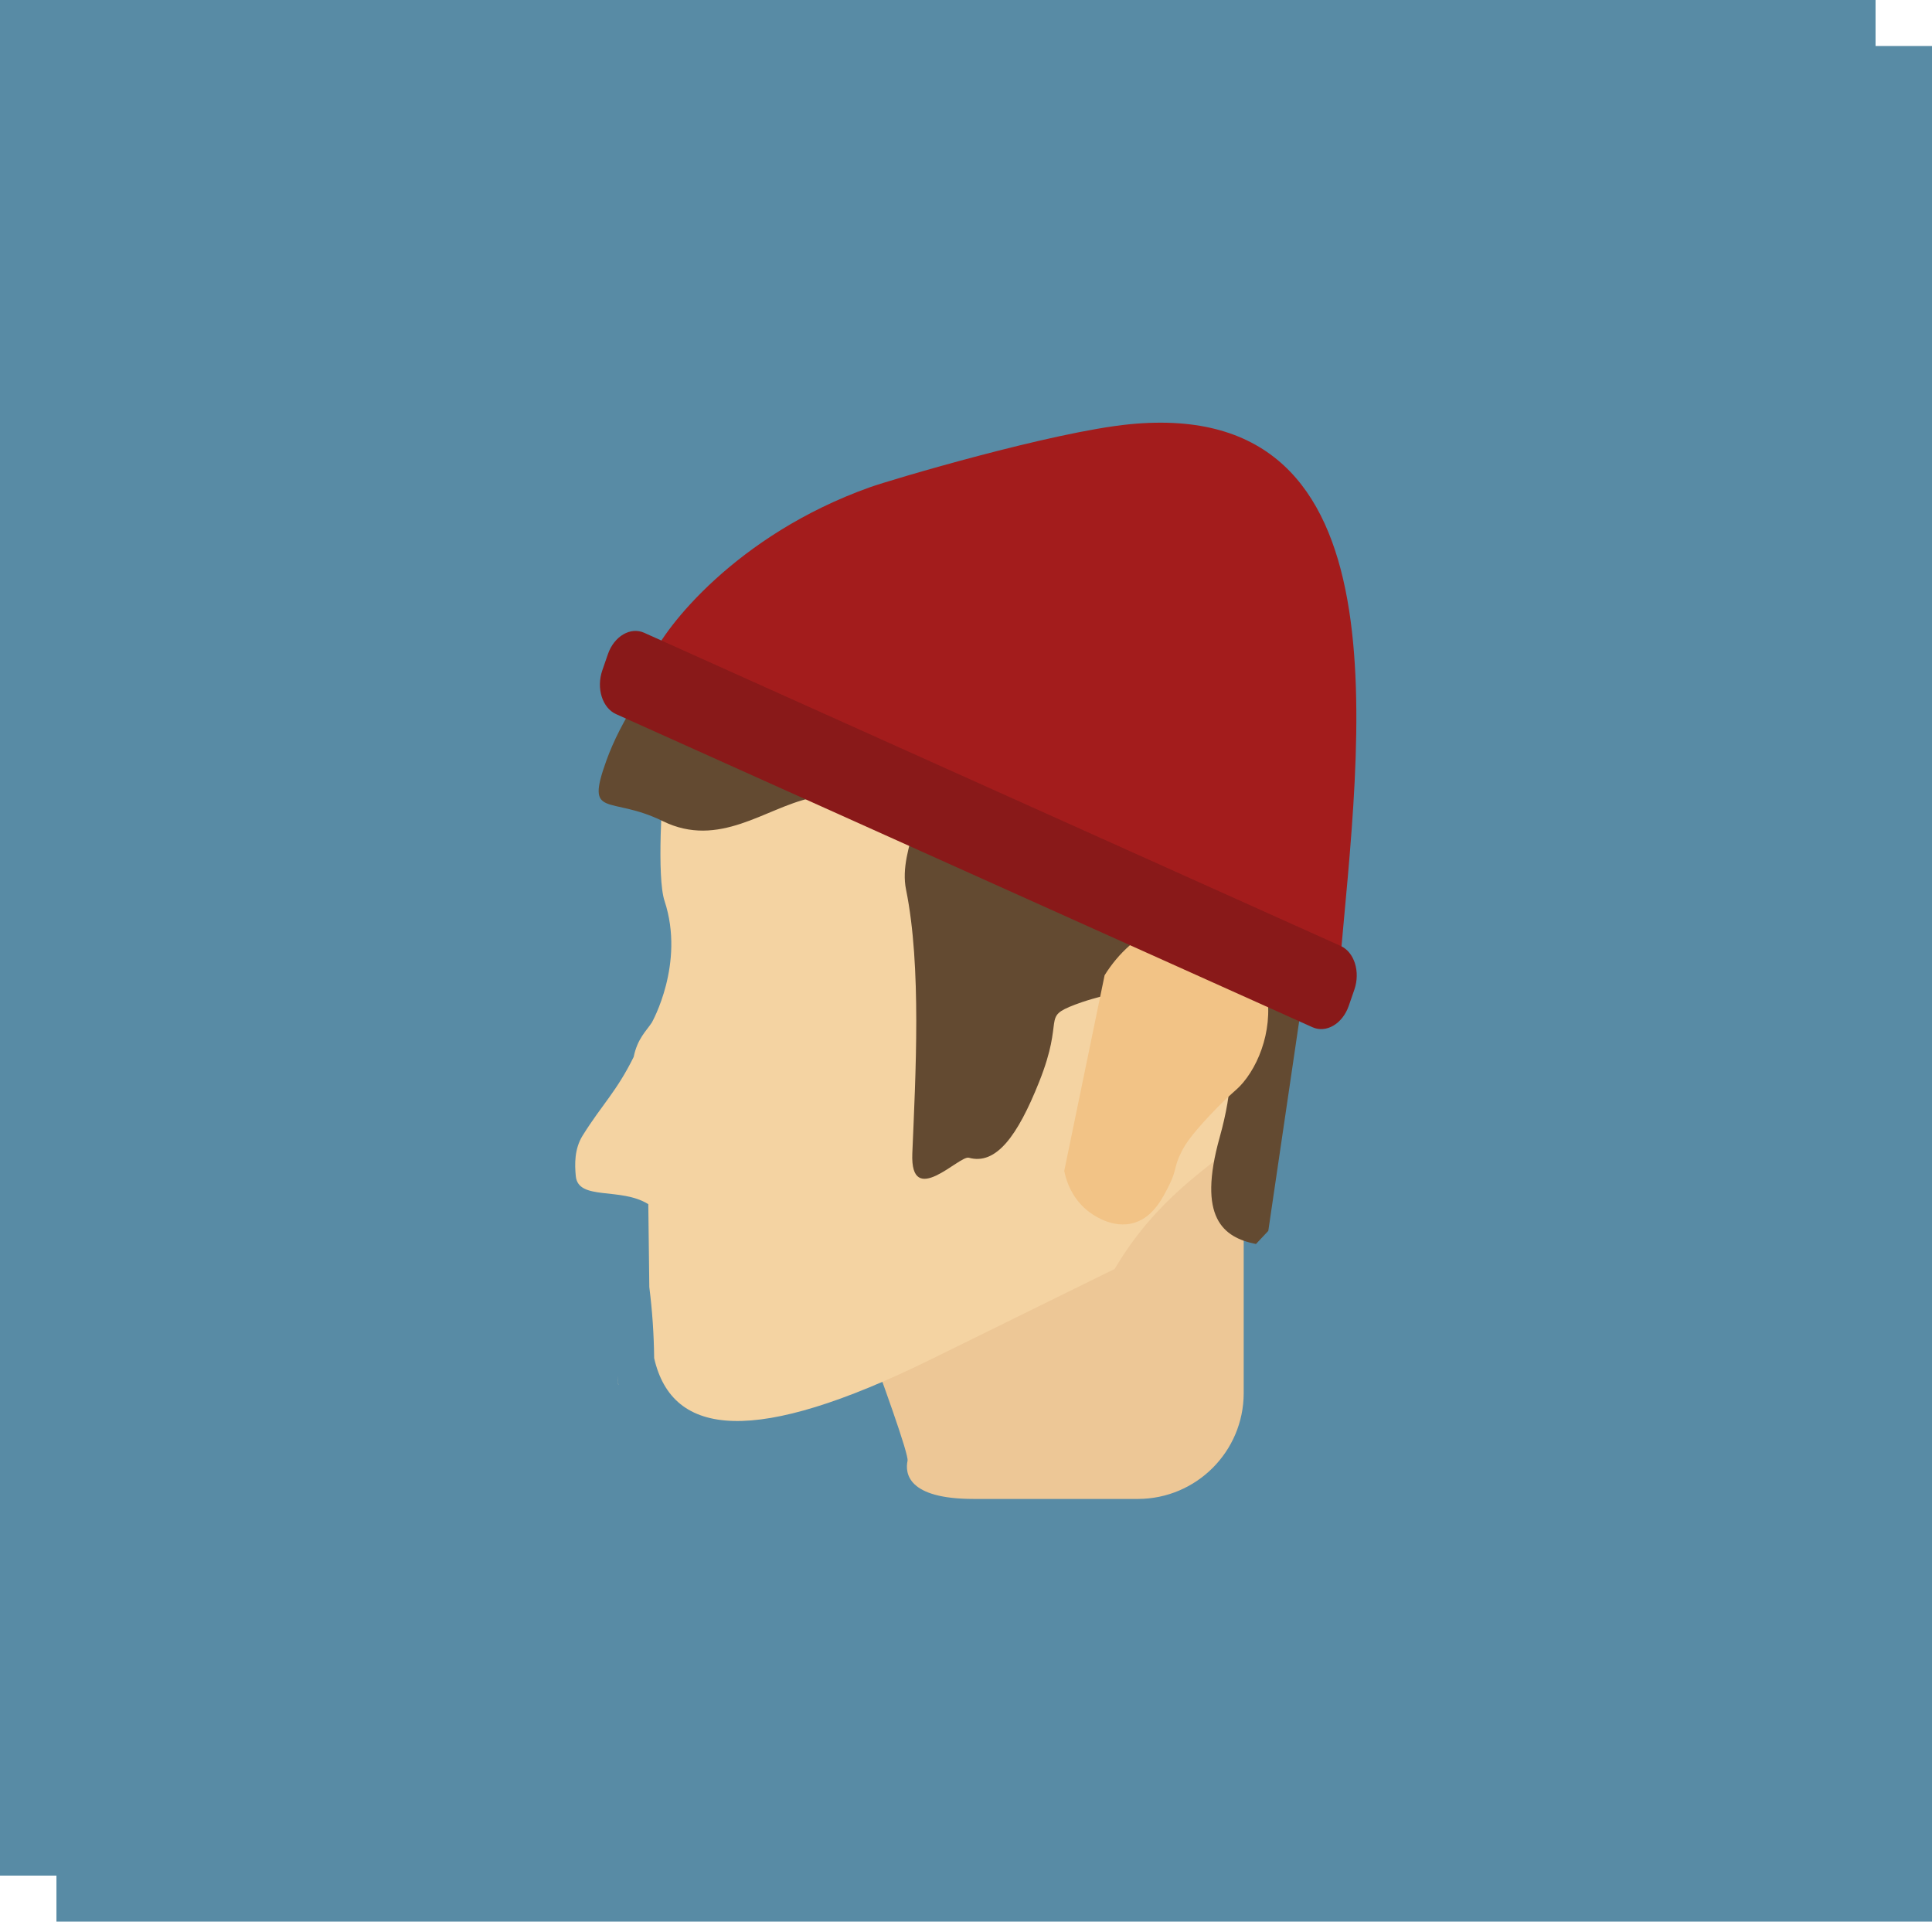
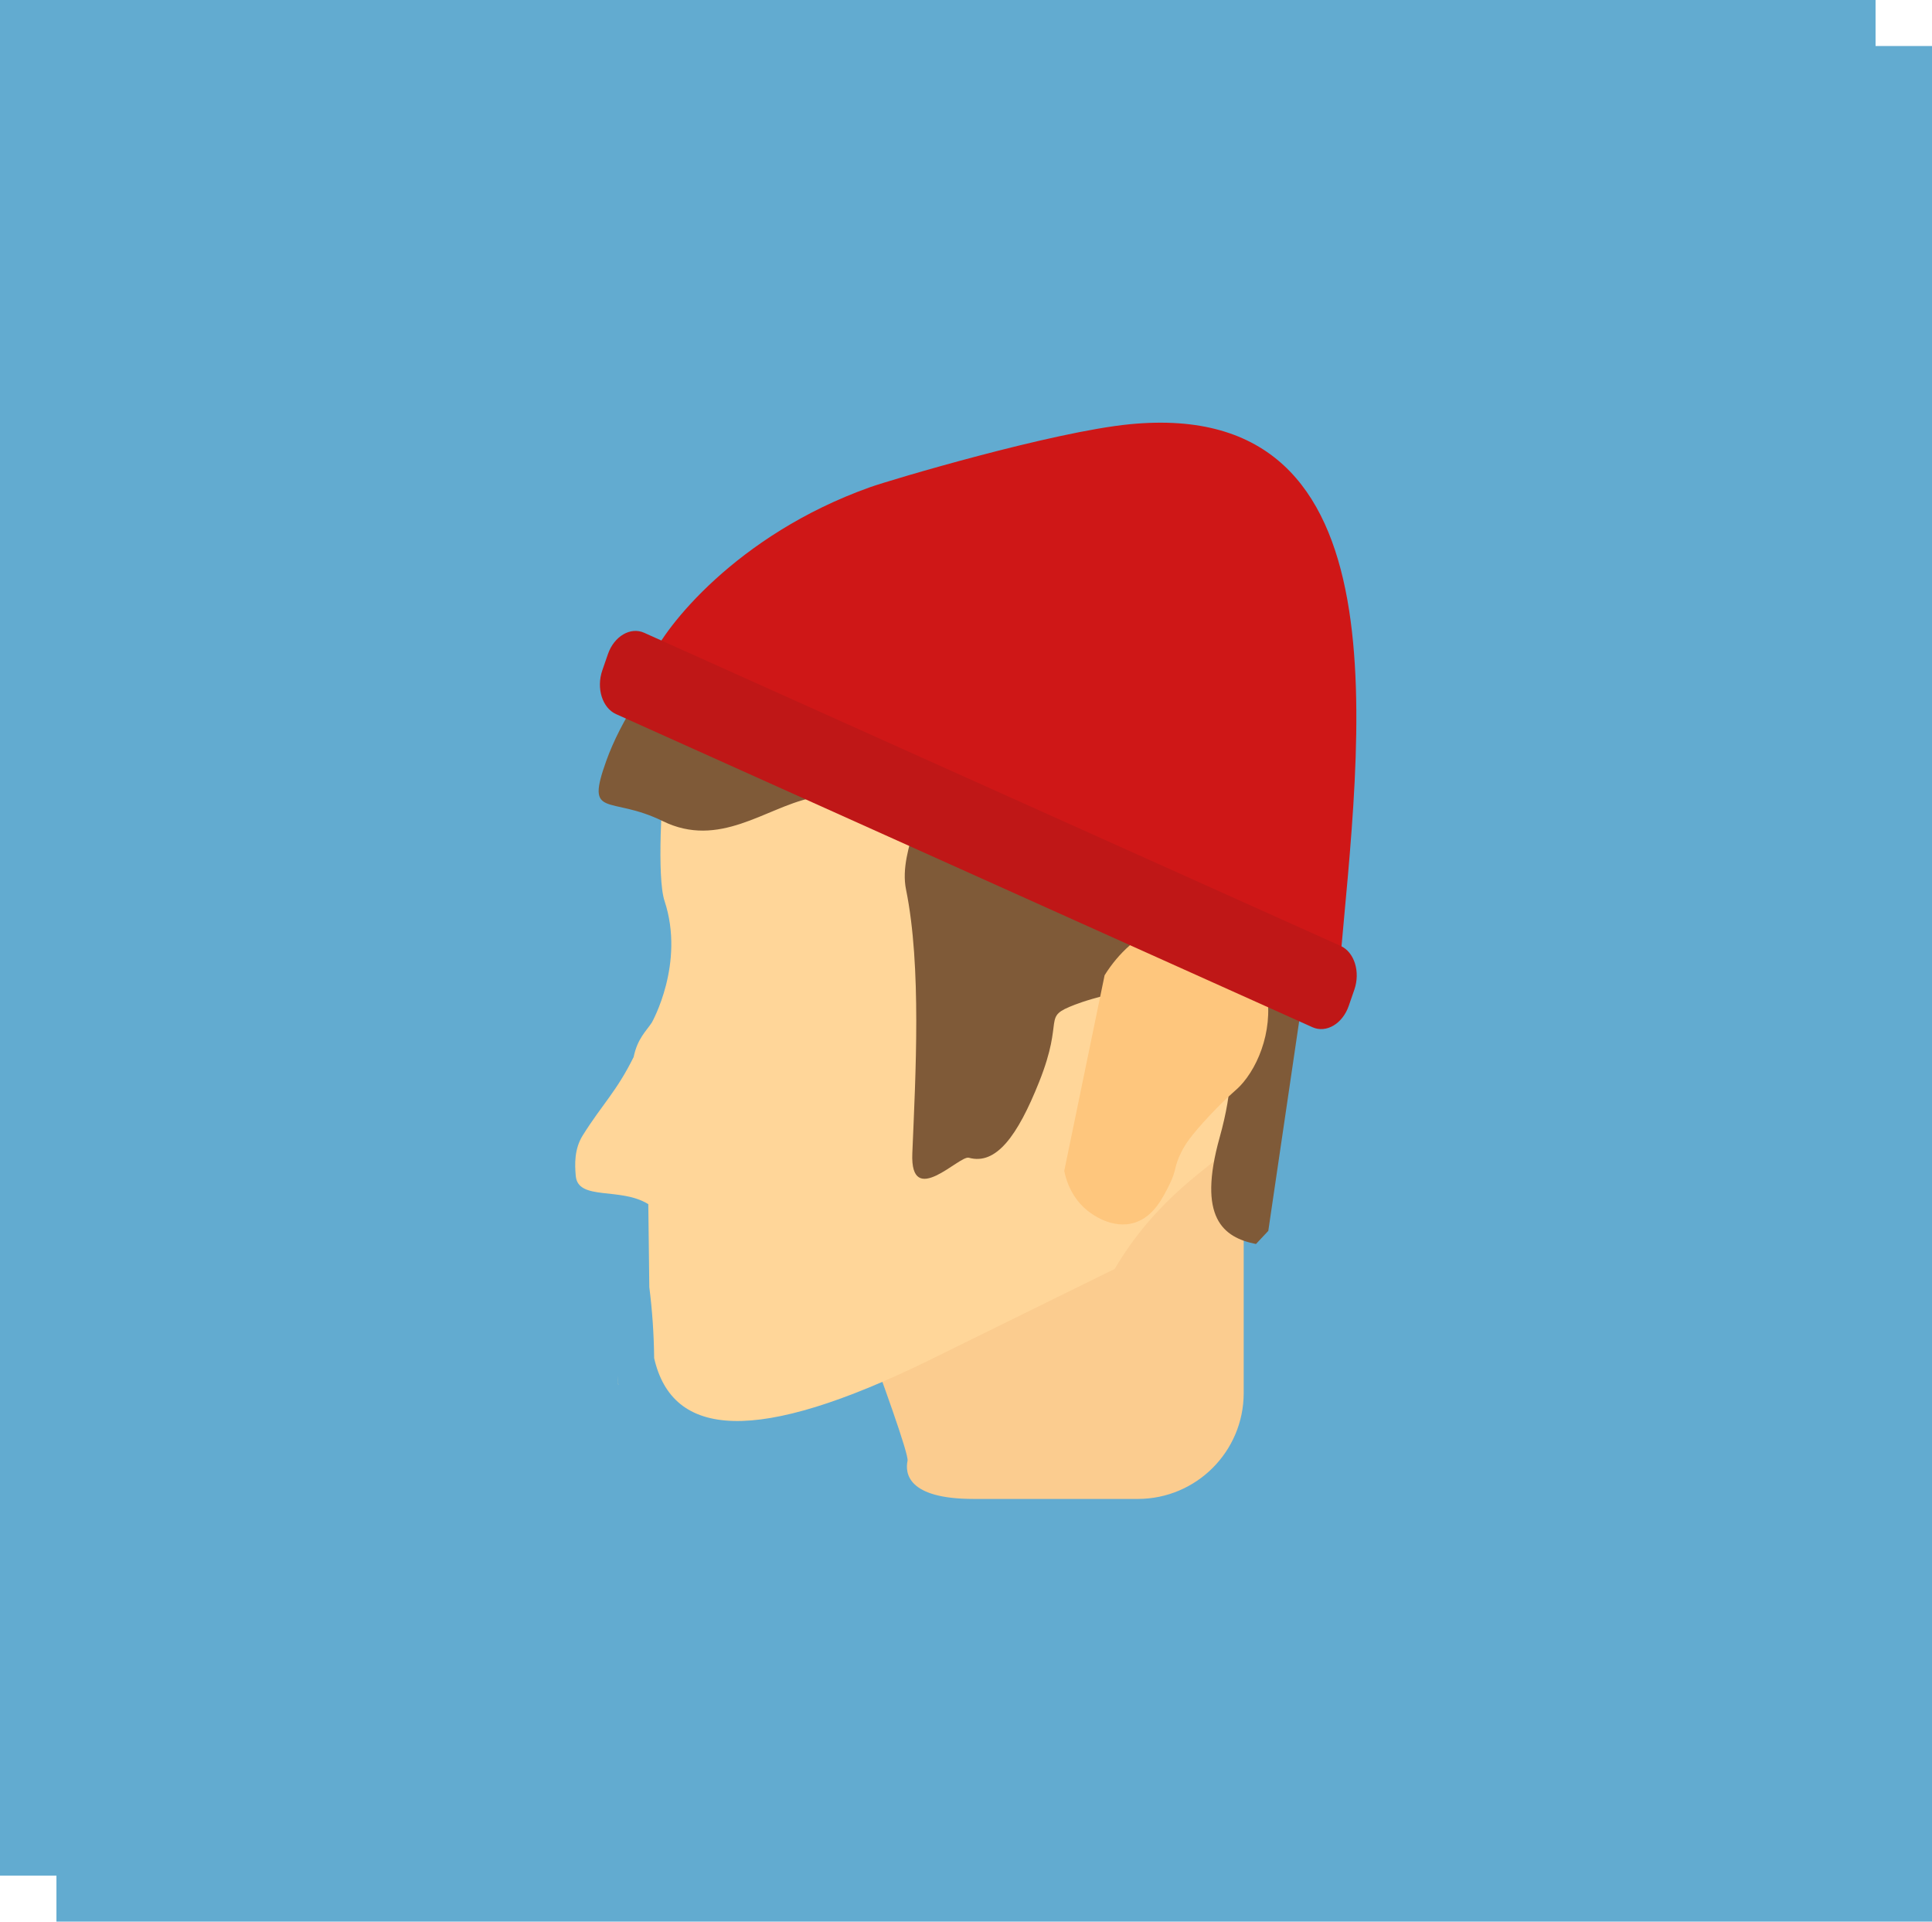
<svg xmlns="http://www.w3.org/2000/svg" viewBox="0 0 1112.5 1106.5">
  <defs>
-     <style>.cls-1{fill:#588ba5;}.cls-2{fill:#edc796;}.cls-3{fill:#f4d3a2;}.cls-4{fill:#634a31;}.cls-5{fill:#f2c386;}.cls-6{fill:#a31c1c;}.cls-7{fill:#891919;}</style>
+     <style>.cls-1{fill:#62abd0;}.cls-2{fill:#fbcc8f;}.cls-3{fill:#ffd699;}.cls-4{fill:#7f5a38;}.cls-5{fill:#fec67d;}.cls-6{fill:#cf1717;}.cls-7{fill:#bf1717;}</style>
  </defs>
  <g id="Layer_2" data-name="Layer 2">
    <polygon class="cls-1" points="1080 26.5 1080 0 0 0 0 1080 32.5 1080 32.5 1106.5 1112.5 1106.5 1112.5 26.5 1080 26.5" />
  </g>
  <g id="paul">
    <path class="cls-2" d="M7298.58,7509.36h-94.74c-38,0-39.51-14.8-38-22s-58.5-163-58.5-163c-30-39,58.48-203.83,96.5-203.83h86.44a69.33,69.33,0,0,1,69.13,69.13v258.91A61,61,0,0,1,7298.58,7509.36Z" transform="translate(-6643.25 -6646.25)" />
    <path class="cls-3" d="M6998.8,7438.39s.25,5.17.52,5.16c0,0,0,0,.05-.08-.25-1.08-.18-.16-.25-1.08C6998.92,7439.42,6998.82,7438.39,6998.8,7438.39Z" transform="translate(-6643.25 -6646.25)" />
    <path class="cls-3" d="M7018.57,7235.08s19.29-33.92,7.34-70.06c-4.54-13.74-1.39-61.67,0-76.2.8-8.13,3.26-33.86,20.15-56.15,33.18-43.79,95-43.22,99.41-46.87,53.32-44.07,135.31,11.7,135.31,11.7l104.69,140-24.35,97.24c43.13,73.47-27.76,60.47-76,142.17l-106.87,52.6c-99.69,48.82-147.81,44.79-158.32-1.22a355.18,355.18,0,0,0-2.79-40.9l-.58-47.76c-15.92-10-40.42-1.79-41.76-16.21-.62-6.68-.89-15.56,4-23.38,11.35-18.13,19.33-25,29.33-45.16,2.17-10.6,7.24-14.92,10.39-19.74" transform="translate(-6643.25 -6646.25)" />
    <path class="cls-4" d="M7366.47,7362.57c-19-3.79-33.79-15.24-20.91-61.37,31.47-112.7-65.46-83.3-83.3-76.46-19.68,7.54-5.65,6.92-20.67,44.55-12.37,31-24.73,48-40.46,43.6-5.43-1.53-33.88,29.72-32.54-2.51,1.88-45.16,5.38-107.7-3.61-151.86-5-24.46,17.23-51.84,2.18-58.94-8.82-4.16-48.5,4.33-57.2,6.24-26.11,5.72-52.62,29.19-85.06,13.25-30.78-15.13-44.78-.69-32.5-34.82,16.29-45.29,67.7-106.93,127.36-115.86,37-5.53,95.85-9.39,169.21,7.71,102.35,63.48,95.36,98.26,107.44,223.81L7373.57,7355Z" transform="translate(-6643.25 -6646.25)" />
    <path class="cls-5" d="M7256.08,7320.46c.63,3.26,3.19,14.59,13.16,22.73,2.13,1.74,14.41,11.34,27.64,7,10.61-3.51,15.87-14,19.74-21.8,4.36-8.73,2.47-10.12,7-19,2.17-4.24,5.32-9.24,16.23-20.87,12.48-13.31,14.76-13.58,19.3-19,11.33-13.55,18.85-37.73,11.41-59.84-2-6.08-9.31-24.13-26.32-31.08-20.75-8.48-48.38,2.68-64.93,29.22Z" transform="translate(-6643.25 -6646.25)" />
    <path class="cls-6" d="M7293.92,6890.52c-44.5,4.32-138,32.1-149.73,36.29-77.46,27.64-118.45,81.3-125.63,98.15L7414.66,7203C7426.12,7070.89,7455.15,6874.86,7293.92,6890.52Z" transform="translate(-6643.25 -6646.25)" />
    <path class="cls-7" d="M7399,7237.74l-401-180.29c-7.92-3.56-11.48-14.9-7.92-25.2l3.24-9.37c3.56-10.3,13-15.82,20.88-12.26l401,180.29c7.92,3.56,11.48,14.9,7.92,25.2l-3.24,9.37C7416.31,7235.78,7406.91,7241.3,7399,7237.74Z" transform="translate(-6643.25 -6646.25)" />
  </g>
</svg>
